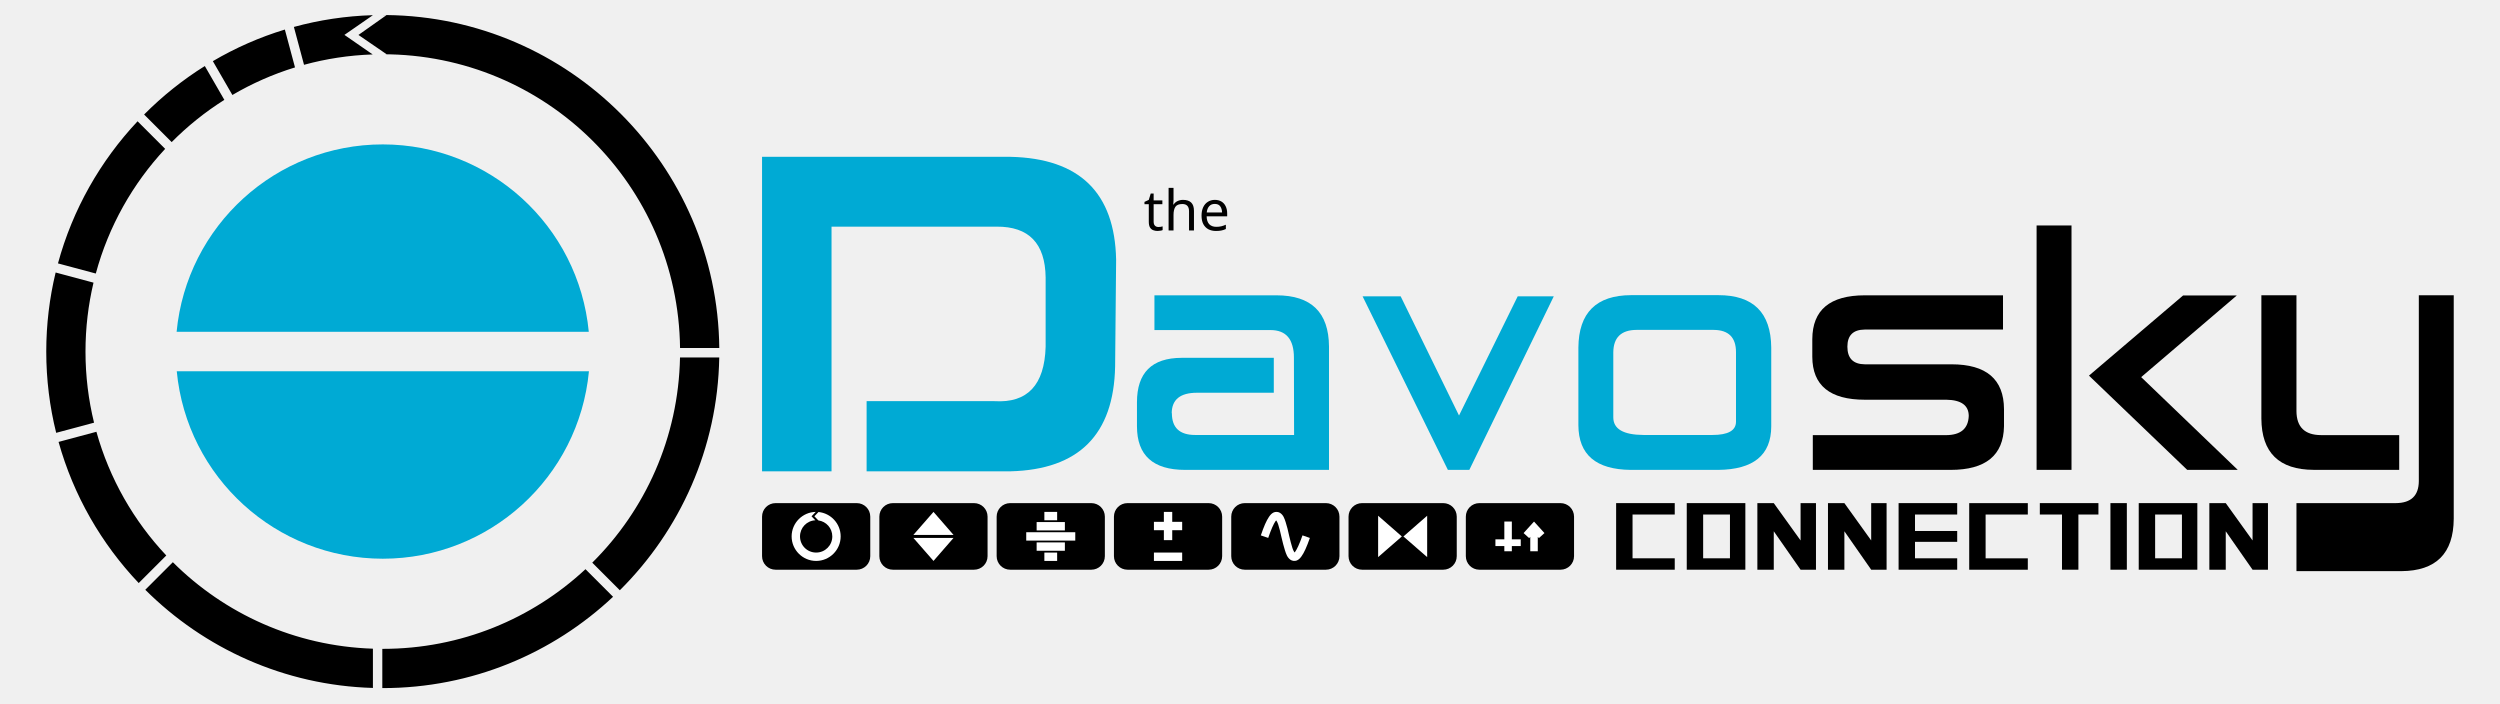
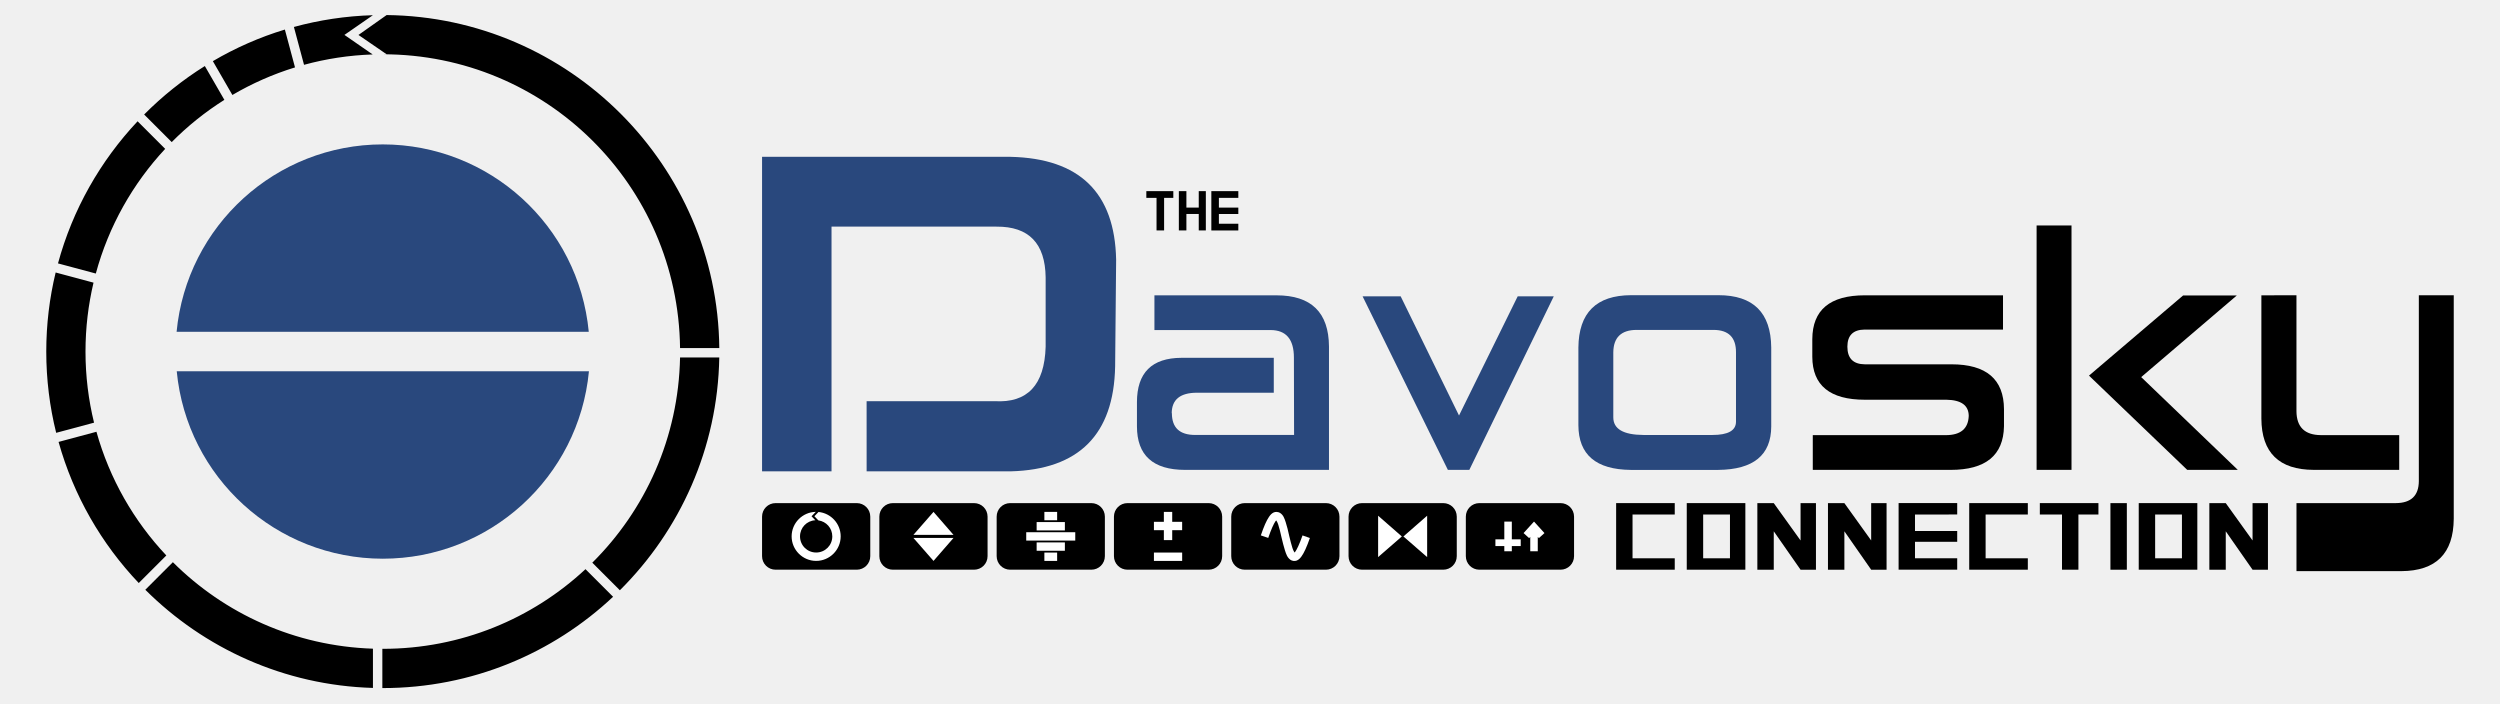
<svg xmlns="http://www.w3.org/2000/svg" width="512" height="144" viewBox="0 0 135.467 38.1" version="1.1" id="svg8">
  <defs id="defs2" />
  <g id="layer1" transform="translate(0,-258.9)">
    <g id="g1689" transform="matrix(1.130075,0,0,1.130075,-2.274308,-4.216609)">
      <g id="g1169" />
-       <g id="g1024" transform="matrix(0.2703418,0,0,0.2703418,-1.889381,248.1268)">
-         <path id="path834" d="m 82.326,-53.914 c -0.028,0 0.713,6.67e-4 0.685,6.67e-4 l -0.005,0.004 c -0.226,-0.003 -0.453,-0.004 -0.68,-0.004 z m 0.68,0.004 c 32.404,0.363 58.672,26.65 59.006,59.06 h -6.96 C 134.718,-23.723 111.281,-46.954 82.326,-46.954 c -0.028,0 0.713,6.67e-4 0.685,6.67e-4 l -4.999,-3.428 z m -2.43,0.022 -5.053,3.498 5.009,3.467 c -4.203,0.14 -8.278,0.773 -12.174,1.837 l -1.799,-6.715 c 4.485,-1.229 9.179,-1.947 14.017,-2.087 z m -15.618,2.55 1.799,6.715 c -3.918,1.206 -7.639,2.856 -11.107,4.89 l -3.464,-6 c 3.986,-2.341 8.266,-4.234 12.772,-5.606 z m -14.198,6.47 3.465,6.002 c -3.396,2.139 -6.528,4.656 -9.341,7.49 l -4.891,-4.891 c 3.239,-3.261 6.851,-6.152 10.767,-8.601 z m -11.925,9.8 4.893,4.893 c -5.749,6.169 -10.033,13.723 -12.302,22.111 l -6.711,-1.798 c 2.598,-9.566 7.52,-18.183 14.12,-25.206 z m -14.533,26.821 6.717,1.8 c -0.928,3.922 -1.422,8.013 -1.422,12.223 0,4.35 0.528,8.574 1.517,12.615 l -6.717,1.8 c -1.148,-4.617 -1.759,-9.446 -1.759,-14.415 0,-4.829 0.577,-9.524 1.664,-14.023 z M 142.006,6.819 C 141.729,22.941 135.034,37.522 124.371,48.113 L 119.48,43.221 C 128.874,33.9 134.77,21.059 135.045,6.819 Z M 31.533,20.003 c 2.322,8.332 6.634,15.826 12.394,21.94 l -4.891,4.892 C 32.424,39.868 27.472,31.311 24.821,21.802 Z m 13.558,23.134 c 9.148,9.118 21.632,14.889 35.485,15.339 v 6.963 C 64.84,64.985 50.617,58.414 40.201,48.028 Z m 73.186,1.238 4.895,4.895 C 112.488,59.309 98.116,65.466 82.326,65.466 h -0.083 v -6.96 c 0.028,3.3e-5 0.055,0 0.083,0 13.907,0 26.538,-5.362 35.951,-14.131 z" style="color:#000000;font-style:normal;font-variant:normal;font-weight:normal;font-stretch:normal;font-size:medium;line-height:normal;font-family:sans-serif;font-variant-ligatures:normal;font-variant-position:normal;font-variant-caps:normal;font-variant-numeric:normal;font-variant-alternates:normal;font-feature-settings:normal;text-indent:0;text-align:start;text-decoration:none;text-decoration-line:none;text-decoration-style:solid;text-decoration-color:#000000;letter-spacing:normal;word-spacing:normal;text-transform:none;writing-mode:lr-tb;direction:ltr;text-orientation:mixed;dominant-baseline:auto;baseline-shift:baseline;text-anchor:start;white-space:normal;shape-padding:0;clip-rule:nonzero;display:inline;overflow:visible;visibility:visible;opacity:1;isolation:auto;mix-blend-mode:normal;color-interpolation:sRGB;color-interpolation-filters:linearRGB;solid-color:#000000;solid-opacity:1;vector-effect:none;fill:#000000;fill-opacity:1;fill-rule:nonzero;stroke:none;stroke-width:6.96;stroke-linecap:round;stroke-linejoin:round;stroke-miterlimit:4;stroke-dasharray:none;stroke-dashoffset:0;stroke-opacity:1;color-rendering:auto;image-rendering:auto;shape-rendering:auto;text-rendering:auto;enable-background:accumulate" />
-         <path style="opacity:1;fill:#00aad4;fill-opacity:1;stroke:none;stroke-width:0.141;stroke-linecap:square;stroke-linejoin:miter;stroke-miterlimit:4;stroke-dasharray:none;stroke-dashoffset:0;stroke-opacity:1" d="M 82.325,-30.967 A 36.743,36.743 0 0 0 45.757,2.277 H 118.866 A 36.743,36.743 0 0 0 82.325,-30.967 Z M 45.784,9.275 A 36.743,36.743 0 0 0 82.325,42.519 36.743,36.743 0 0 0 118.892,9.275 Z" id="path1499" />
-         <path id="path1512" style="font-style:normal;font-variant:normal;font-weight:normal;font-stretch:normal;font-size:55.884px;line-height:1.25;font-family:'Anita Semi-square';-inkscape-font-specification:'Anita Semi-square, Normal';font-variant-ligatures:normal;font-variant-caps:normal;font-variant-numeric:normal;font-feature-settings:normal;text-align:start;letter-spacing:0px;word-spacing:0px;writing-mode:lr-tb;text-anchor:start;fill:#00aad4;fill-opacity:1;stroke:none;stroke-width:5.056" d="m 168.142,14.574 h 22.688 c 5.846,0.356 8.868,-2.864 9.065,-9.658 V -7.374 c -0.079,-6.044 -2.982,-9.046 -8.71,-9.006 h -29.265 v 43.397 h -12.324 v -55.78 h 44.078 c 12.245,0.276 18.486,6.36 18.723,18.249 l -0.178,18.926 c -0.237,12.087 -6.419,18.289 -18.546,18.605 h -25.532 z" />
-         <path id="path1514" style="font-style:normal;font-variant:normal;font-weight:normal;font-stretch:normal;font-size:55.884px;line-height:1.25;font-family:'Anita Semi-square';-inkscape-font-specification:'Anita Semi-square, Normal';font-variant-ligatures:normal;font-variant-caps:normal;font-variant-numeric:normal;font-feature-settings:normal;text-align:start;letter-spacing:0px;word-spacing:0px;writing-mode:lr-tb;text-anchor:start;fill:#00aad4;fill-opacity:1;stroke:none;stroke-width:2.516" d="m 219.191,1.963 v -6.163 h 21.645 q 9.259,0 9.318,9.083 V 26.764 h -25.508 q -8.552,0 -8.552,-7.726 v -4.276 q 0,-7.844 7.903,-7.874 h 16.366 v 6.193 h -13.624 q -4.453,0 -4.482,3.627 h 0.029 q 0,3.863 4.128,3.863 H 243.961 L 243.932,6.859 q 0,-4.895 -4.158,-4.895 z" />
-         <path id="path1516" style="font-style:normal;font-variant:normal;font-weight:normal;font-stretch:normal;font-size:55.884px;line-height:1.25;font-family:'Anita Semi-square';-inkscape-font-specification:'Anita Semi-square, Normal';font-variant-ligatures:normal;font-variant-caps:normal;font-variant-numeric:normal;font-feature-settings:normal;text-align:start;letter-spacing:0px;word-spacing:0px;writing-mode:lr-tb;text-anchor:start;fill:#00aad4;fill-opacity:1;stroke:none;stroke-width:2.516" d="m 290.023,-4.023 -14.98,30.786 h -3.804 L 256.111,-4.023 h 6.753 l 10.351,21.143 10.41,-21.143 z" />
-         <path id="path1518" style="font-style:normal;font-variant:normal;font-weight:normal;font-stretch:normal;font-size:55.884px;line-height:1.25;font-family:'Anita Semi-square';-inkscape-font-specification:'Anita Semi-square, Normal';font-variant-ligatures:normal;font-variant-caps:normal;font-variant-numeric:normal;font-feature-settings:normal;text-align:start;letter-spacing:0px;word-spacing:0px;writing-mode:lr-tb;text-anchor:start;fill:#00aad4;fill-opacity:1;stroke:none;stroke-width:2.516" d="m 318.391,1.934 h -13.712 q -4.04,0.03 -4.099,3.951 V 17.416 q -0.029,3.126 5.367,3.155 h 12.208 q 4.158,0 4.187,-2.33 V 5.885 q 0,-3.922 -3.951,-3.951 z m 10.203,3.126 V 19.067 q -0.029,7.608 -9.407,7.697 h -15.511 q -9.259,-0.088 -9.289,-7.932 V 5.06 q 0.088,-9.259 9.348,-9.289 h 15.482 q 9.289,0 9.377,9.289 z" />
-         <path id="path1520" style="font-style:normal;font-variant:normal;font-weight:normal;font-stretch:normal;font-size:55.884px;line-height:1.25;font-family:'Anita  Semi-square';-inkscape-font-specification:'Anita  Semi-square, Normal';font-variant-ligatures:normal;font-variant-caps:normal;font-variant-numeric:normal;font-feature-settings:normal;text-align:start;letter-spacing:0px;word-spacing:0px;writing-mode:lr-tb;text-anchor:start;fill:#000000;fill-opacity:1;stroke:none;stroke-width:2.516" d="m 369.701,1.875 h -24.535 q -3.067,0.03 -3.067,3.037 0,3.096 3.096,3.126 h 15.364 q 9.289,0 9.318,7.962 v 3.037 q -0.147,7.726 -9.466,7.726 h -24.446 v -6.163 h 23.65 q 3.893,-0.029 4.01,-3.421 -0.029,-2.801 -3.981,-2.86 h -14.45 q -9.289,0 -9.318,-7.608 v -3.126 q 0.029,-7.785 9.318,-7.785 h 24.505 z" />
-         <path id="path1522" style="font-style:normal;font-variant:normal;font-weight:normal;font-stretch:normal;font-size:55.884px;line-height:1.25;font-family:'Anita  Semi-square';-inkscape-font-specification:'Anita  Semi-square, Normal';font-variant-ligatures:normal;font-variant-caps:normal;font-variant-numeric:normal;font-feature-settings:normal;text-align:start;letter-spacing:0px;word-spacing:0px;writing-mode:lr-tb;text-anchor:start;fill:#000000;fill-opacity:1;stroke:none;stroke-width:2.516" d="m 375.658,-16.585 h 6.193 v 43.349 h -6.193 z m 26.717,43.349 -17.428,-16.72 16.691,-14.214 h 9.525 l -16.956,14.479 17.133,16.455 z" />
-         <path id="path1524" style="font-style:normal;font-variant:normal;font-weight:normal;font-stretch:normal;font-size:55.884px;line-height:1.25;font-family:'Anita  Semi-square';-inkscape-font-specification:'Anita  Semi-square, Normal';font-variant-ligatures:normal;font-variant-caps:normal;font-variant-numeric:normal;font-feature-settings:normal;text-align:start;letter-spacing:0px;word-spacing:0px;writing-mode:lr-tb;text-anchor:start;fill:#000000;fill-opacity:1;stroke:none;stroke-width:2.516" d="M 421.749,-4.206 V 16.348 c 0.02,2.811 1.465,4.227 4.335,4.246 h 13.889 v 6.163 h -15.157 c -6.153,-0.02 -9.25,-3.047 -9.289,-9.083 V -4.206 Z m 27.896,0 V 35.433 c -0.039,6.153 -3.136,9.25 -9.289,9.289 h -18.607 v -12.065 h 17.634 c 2.693,-0.02 4.05,-1.317 4.069,-3.893 V -4.206 Z" />
-         <path id="path1540" style="font-style:normal;font-variant:normal;font-weight:normal;font-stretch:normal;font-size:medium;line-height:1.25;font-family:SquareFont;-inkscape-font-specification:SquareFont;letter-spacing:0px;word-spacing:0px;fill:#000000;fill-opacity:1;stroke:none;stroke-width:0.223" d="m 303.992,42.445 h 7.485 V 44.469 H 301.082 V 32.657 h 10.395 v 2.023 h -7.485 z" />
-         <path id="path1542" style="font-style:normal;font-variant:normal;font-weight:normal;font-stretch:normal;font-size:medium;line-height:1.25;font-family:SquareFont;-inkscape-font-specification:SquareFont;letter-spacing:0px;word-spacing:0px;fill:#000000;fill-opacity:1;stroke:none;stroke-width:0.223" d="M 324.002,32.657 V 44.469 H 313.607 V 32.657 Z m -2.731,2.023 h -4.755 v 7.765 h 4.755 z" />
-         <path id="path1544" style="font-style:normal;font-variant:normal;font-weight:normal;font-stretch:normal;font-size:medium;line-height:1.25;font-family:SquareFont;-inkscape-font-specification:SquareFont;letter-spacing:0px;word-spacing:0px;fill:#000000;fill-opacity:1;stroke:none;stroke-width:0.223" d="m 329.042,44.469 h -2.91 V 32.657 h 2.91 l 4.755,6.621 v -6.621 h 2.731 V 44.469 h -2.731 l -4.755,-6.819 z" />
-         <path id="path1546" style="font-style:normal;font-variant:normal;font-weight:normal;font-stretch:normal;font-size:medium;line-height:1.25;font-family:SquareFont;-inkscape-font-specification:SquareFont;letter-spacing:0px;word-spacing:0px;fill:#000000;fill-opacity:1;stroke:none;stroke-width:0.223" d="m 341.566,44.469 h -2.91 V 32.657 h 2.91 l 4.755,6.621 v -6.621 h 2.731 V 44.469 h -2.731 l -4.755,-6.819 z" />
-         <path id="path1548" style="font-style:normal;font-variant:normal;font-weight:normal;font-stretch:normal;font-size:medium;line-height:1.25;font-family:SquareFont;-inkscape-font-specification:SquareFont;letter-spacing:0px;word-spacing:0px;fill:#000000;fill-opacity:1;stroke:none;stroke-width:0.223" d="m 354.091,34.68 v 2.92 h 7.485 v 1.925 h -7.485 v 2.92 h 7.485 V 44.469 H 351.181 V 32.657 h 10.395 v 2.023 z" />
-         <path id="path1550" style="font-style:normal;font-variant:normal;font-weight:normal;font-stretch:normal;font-size:medium;line-height:1.25;font-family:SquareFont;-inkscape-font-specification:SquareFont;letter-spacing:0px;word-spacing:0px;fill:#000000;fill-opacity:1;stroke:none;stroke-width:0.223" d="m 366.615,42.445 h 7.485 V 44.469 H 363.706 V 32.657 h 10.395 v 2.023 h -7.485 z" />
-         <path id="path1552" style="font-style:normal;font-variant:normal;font-weight:normal;font-stretch:normal;font-size:medium;line-height:1.25;font-family:SquareFont;-inkscape-font-specification:SquareFont;letter-spacing:0px;word-spacing:0px;fill:#000000;fill-opacity:1;stroke:none;stroke-width:0.223" d="m 380.163,34.68 h -3.932 v -2.023 h 10.395 v 2.023 h -3.553 v 9.788 h -2.91 z" />
-         <path id="path1554" style="font-style:normal;font-variant:normal;font-weight:normal;font-stretch:normal;font-size:medium;line-height:1.25;font-family:SquareFont;-inkscape-font-specification:SquareFont;letter-spacing:0px;word-spacing:0px;fill:#000000;fill-opacity:1;stroke:none;stroke-width:0.223" d="m 391.665,44.469 h -2.91 V 32.657 h 2.91 z" />
-         <path id="path1556" style="font-style:normal;font-variant:normal;font-weight:normal;font-stretch:normal;font-size:medium;line-height:1.25;font-family:SquareFont;-inkscape-font-specification:SquareFont;letter-spacing:0px;word-spacing:0px;fill:#000000;fill-opacity:1;stroke:none;stroke-width:0.223" d="M 404.168,32.657 V 44.469 H 393.773 V 32.657 Z m -2.731,2.023 h -4.755 v 7.765 h 4.755 z" />
-         <path id="path1558" style="font-style:normal;font-variant:normal;font-weight:normal;font-stretch:normal;font-size:medium;line-height:1.25;font-family:SquareFont;-inkscape-font-specification:SquareFont;letter-spacing:0px;word-spacing:0px;fill:#000000;fill-opacity:1;stroke:none;stroke-width:0.223" d="m 409.208,44.469 h -2.91 V 32.657 h 2.91 l 4.755,6.621 v -6.621 h 2.731 V 44.469 h -2.731 l -4.755,-6.819 z" />
-         <text xml:space="preserve" style="font-style:normal;font-variant:normal;font-weight:normal;font-stretch:normal;font-size:9.94px;line-height:1.25;font-family:'DIN Condensed';-inkscape-font-specification:'DIN Condensed, ';letter-spacing:0px;word-spacing:0px;fill:#000000;fill-opacity:1;stroke:none;stroke-width:0.116" x="217.269" y="-15.707" id="text1608">
-           <tspan id="tspan1606" x="217.269" y="-15.707" style="font-style:normal;font-variant:normal;font-weight:normal;font-stretch:normal;font-family:SquareFont;-inkscape-font-specification:SquareFont;stroke-width:0.116">the</tspan>
-         </text>
-         <path id="rect850" d="m 151.998,32.657 h 14.391 c 1.33,0 2.401,1.071 2.401,2.401 v 7.009 c 0,1.33 -1.071,2.401 -2.401,2.401 h -14.391 c -1.33,0 -2.401,-1.071 -2.401,-2.401 v -7.009 c 0,-1.33 1.071,-2.401 2.401,-2.401 z" style="opacity:1;fill:#000000;fill-opacity:1;stroke:none;stroke-width:0.06;stroke-linecap:square;stroke-linejoin:miter;stroke-miterlimit:4;stroke-dasharray:none;stroke-dashoffset:0;stroke-opacity:1" />
-         <path id="rect854" d="m 172.802,32.657 h 14.391 c 1.33,0 2.401,1.071 2.401,2.401 v 7.009 c 0,1.33 -1.071,2.401 -2.401,2.401 h -14.391 c -1.33,0 -2.401,-1.071 -2.401,-2.401 v -7.009 c 0,-1.33 1.071,-2.401 2.401,-2.401 z" style="opacity:1;fill:#000000;fill-opacity:1;stroke:none;stroke-width:0.06;stroke-linecap:square;stroke-linejoin:miter;stroke-miterlimit:4;stroke-dasharray:none;stroke-dashoffset:0;stroke-opacity:1" />
-         <path id="rect856" d="m 193.607,32.657 h 14.391 c 1.33,0 2.401,1.071 2.401,2.401 v 7.009 c 0,1.33 -1.071,2.401 -2.401,2.401 h -14.391 c -1.33,0 -2.401,-1.071 -2.401,-2.401 v -7.009 c 0,-1.33 1.071,-2.401 2.401,-2.401 z" style="opacity:1;fill:#000000;fill-opacity:1;stroke:none;stroke-width:0.06;stroke-linecap:square;stroke-linejoin:miter;stroke-miterlimit:4;stroke-dasharray:none;stroke-dashoffset:0;stroke-opacity:1" />
-         <path id="rect858" d="m 214.411,32.657 h 14.391 c 1.33,0 2.401,1.071 2.401,2.401 v 7.009 c 0,1.33 -1.071,2.401 -2.401,2.401 h -14.391 c -1.33,0 -2.401,-1.071 -2.401,-2.401 v -7.009 c 0,-1.33 1.071,-2.401 2.401,-2.401 z" style="opacity:1;fill:#000000;fill-opacity:1;stroke:none;stroke-width:0.06;stroke-linecap:square;stroke-linejoin:miter;stroke-miterlimit:4;stroke-dasharray:none;stroke-dashoffset:0;stroke-opacity:1" />
-         <path id="rect860" d="M 235.216,32.657 H 249.607 c 1.33,0 2.401,1.071 2.401,2.401 v 7.009 c 0,1.33 -1.071,2.401 -2.401,2.401 h -14.391 c -1.33,0 -2.401,-1.071 -2.401,-2.401 v -7.009 c 0,-1.33 1.071,-2.401 2.401,-2.401 z" style="opacity:1;fill:#000000;fill-opacity:1;stroke:none;stroke-width:0.06;stroke-linecap:square;stroke-linejoin:miter;stroke-miterlimit:4;stroke-dasharray:none;stroke-dashoffset:0;stroke-opacity:1" />
-         <path id="rect862" d="m 256.02,32.657 h 14.391 c 1.33,0 2.401,1.071 2.401,2.401 v 7.009 c 0,1.33 -1.071,2.401 -2.401,2.401 h -14.391 c -1.33,0 -2.401,-1.071 -2.401,-2.401 v -7.009 c 0,-1.33 1.071,-2.401 2.401,-2.401 z" style="opacity:1;fill:#000000;fill-opacity:1;stroke:none;stroke-width:0.06;stroke-linecap:square;stroke-linejoin:miter;stroke-miterlimit:4;stroke-dasharray:none;stroke-dashoffset:0;stroke-opacity:1" />
-         <path id="circle998" d="m 159.12,34.215 -0.75,0.779 0.682,0.708 c -1.524,0.073 -2.724,1.317 -2.724,2.861 0,1.591 1.274,2.864 2.864,2.864 1.591,0 2.864,-1.274 2.864,-2.864 0,-1.459 -1.071,-2.65 -2.476,-2.838 l -0.704,-0.731 0.732,-0.76 c 2.199,0.211 3.932,2.076 3.932,4.328 0,2.393 -1.956,4.349 -4.349,4.349 -2.393,0 -4.349,-1.956 -4.349,-4.349 0,-2.369 1.917,-4.308 4.276,-4.347 z" style="color:#000000;font-style:normal;font-variant:normal;font-weight:normal;font-stretch:normal;font-size:medium;line-height:normal;font-family:sans-serif;font-variant-ligatures:normal;font-variant-position:normal;font-variant-caps:normal;font-variant-numeric:normal;font-variant-alternates:normal;font-feature-settings:normal;text-indent:0;text-align:start;text-decoration:none;text-decoration-line:none;text-decoration-style:solid;text-decoration-color:#000000;letter-spacing:normal;word-spacing:normal;text-transform:none;writing-mode:lr-tb;direction:ltr;text-orientation:mixed;dominant-baseline:auto;baseline-shift:baseline;text-anchor:start;white-space:normal;shape-padding:0;clip-rule:nonzero;display:inline;overflow:visible;visibility:visible;opacity:1;isolation:auto;mix-blend-mode:normal;color-interpolation:sRGB;color-interpolation-filters:linearRGB;solid-color:#000000;solid-opacity:1;vector-effect:none;fill:#ffffff;fill-opacity:1;fill-rule:nonzero;stroke:none;stroke-width:1.485;stroke-linecap:square;stroke-linejoin:miter;stroke-miterlimit:4;stroke-dasharray:none;stroke-dashoffset:0;stroke-opacity:1;color-rendering:auto;image-rendering:auto;shape-rendering:auto;text-rendering:auto;enable-background:accumulate" />
-         <path id="path1021" d="m 180.005,34.214 -3.566,4.081 h 7.118 z m -3.566,4.617 3.566,4.081 3.552,-4.081 z" style="fill:#ffffff;fill-opacity:1;stroke:none;stroke-width:0.041px;stroke-linecap:butt;stroke-linejoin:miter;stroke-opacity:1" />
-         <g style="fill:#ffffff" transform="matrix(0.2882759,0,0,0.2882759,142.4893,-2.506961)" id="g1060">
-           <path style="opacity:1;fill:#ffffff;fill-opacity:1;stroke:none;stroke-width:1.689;stroke-linecap:square;stroke-linejoin:miter;stroke-miterlimit:4;stroke-dasharray:none;stroke-dashoffset:0;stroke-opacity:1" d="m 187.196,139.892 h 30.172 v 5.151 h -30.172 z" id="rect1028" />
-           <path style="opacity:1;fill:#ffffff;fill-opacity:1;stroke:none;stroke-width:1.282;stroke-linecap:square;stroke-linejoin:miter;stroke-miterlimit:4;stroke-dasharray:none;stroke-dashoffset:0;stroke-opacity:1" d="m 193.593,133.636 h 17.377 v 5.151 h -17.377 z" id="rect1030" />
-           <path style="opacity:1;fill:#ffffff;fill-opacity:1;stroke:none;stroke-width:1.282;stroke-linecap:square;stroke-linejoin:miter;stroke-miterlimit:4;stroke-dasharray:none;stroke-dashoffset:0;stroke-opacity:1" d="m 193.593,146.147 h 17.377 v 5.151 h -17.377 z" id="rect1032" />
-           <path style="opacity:1;fill:#ffffff;fill-opacity:1;stroke:none;stroke-width:0.862;stroke-linecap:square;stroke-linejoin:miter;stroke-miterlimit:4;stroke-dasharray:none;stroke-dashoffset:0;stroke-opacity:1" d="m 198.352,152.402 h 7.859 v 5.151 h -7.859 z" id="rect1034" />
-           <path style="opacity:1;fill:#ffffff;fill-opacity:1;stroke:none;stroke-width:0.862;stroke-linecap:square;stroke-linejoin:miter;stroke-miterlimit:4;stroke-dasharray:none;stroke-dashoffset:0;stroke-opacity:1" d="m 198.352,127.381 h 7.859 v 5.151 h -7.859 z" id="rect1036" />
-         </g>
-         <g style="fill:#ffffff" transform="matrix(0.2882759,0,0,0.2882759,145.4717,-3.098866)" id="g1089">
-           <path style="opacity:1;fill:#ffffff;fill-opacity:1;stroke:none;stroke-width:1.282;stroke-linecap:square;stroke-linejoin:miter;stroke-miterlimit:4;stroke-dasharray:none;stroke-dashoffset:0;stroke-opacity:1" d="m 261.529,129.434 v 6.113 h -6.113 v 5.151 h 6.113 v 6.113 h 5.151 v -6.113 h 6.113 v -5.151 h -6.113 v -6.113 z" id="path1079" />
-           <path style="opacity:1;fill:#ffffff;fill-opacity:1;stroke:none;stroke-width:1.282;stroke-linecap:square;stroke-linejoin:miter;stroke-miterlimit:4;stroke-dasharray:none;stroke-dashoffset:0;stroke-opacity:1" d="m 255.416,154.455 h 17.377 v 5.151 H 255.416 Z" id="path1083" />
-         </g>
-         <path style="opacity:1;fill:#000000;fill-opacity:1;stroke:none;stroke-width:0.06;stroke-linecap:square;stroke-linejoin:miter;stroke-miterlimit:4;stroke-dasharray:none;stroke-dashoffset:0;stroke-opacity:1" d="m 276.825,32.657 h 14.391 c 1.33,0 2.401,1.071 2.401,2.401 v 7.009 c 0,1.33 -1.071,2.401 -2.401,2.401 h -14.391 c -1.33,0 -2.401,-1.071 -2.401,-2.401 v -7.009 c 0,-1.33 1.071,-2.401 2.401,-2.401 z" id="path1091" />
-         <path id="path1095" d="m 240.884,34.215 c -0.201,-0.009 -0.406,0.027 -0.574,0.111 -0.337,0.167 -0.569,0.43 -0.799,0.766 -0.46,0.672 -0.909,1.702 -1.449,3.29 l 1.311,0.446 c 0.521,-1.533 0.968,-2.497 1.28,-2.953 0.079,-0.116 0.088,-0.108 0.138,-0.157 0.048,0.085 0.199,0.268 0.363,0.761 0.2,0.601 0.392,1.411 0.581,2.274 l 0.002,0.007 0.002,0.007 c 0.188,0.781 0.376,1.576 0.6,2.258 0.224,0.682 0.404,1.269 0.975,1.676 0.285,0.204 0.759,0.281 1.116,0.136 0.357,-0.145 0.601,-0.403 0.838,-0.73 0.474,-0.654 0.933,-1.671 1.493,-3.273 l -1.307,-0.457 c -0.54,1.545 -0.999,2.493 -1.307,2.918 -0.068,0.094 -0.062,0.074 -0.105,0.115 -0.062,-0.1 -0.224,-0.322 -0.386,-0.817 -0.194,-0.591 -0.379,-1.359 -0.566,-2.136 l -0.003,-0.014 c -0.191,-0.87 -0.385,-1.705 -0.617,-2.401 -0.233,-0.699 -0.416,-1.294 -1.033,-1.672 -0.154,-0.094 -0.351,-0.147 -0.552,-0.156 z" style="color:#000000;font-style:normal;font-variant:normal;font-weight:normal;font-stretch:normal;font-size:medium;line-height:normal;font-family:sans-serif;font-variant-ligatures:normal;font-variant-position:normal;font-variant-caps:normal;font-variant-numeric:normal;font-variant-alternates:normal;font-feature-settings:normal;text-indent:0;text-align:start;text-decoration:none;text-decoration-line:none;text-decoration-style:solid;text-decoration-color:#000000;letter-spacing:normal;word-spacing:normal;text-transform:none;writing-mode:lr-tb;direction:ltr;text-orientation:mixed;dominant-baseline:auto;baseline-shift:baseline;text-anchor:start;white-space:normal;shape-padding:0;clip-rule:nonzero;display:inline;overflow:visible;visibility:visible;opacity:1;isolation:auto;mix-blend-mode:normal;color-interpolation:sRGB;color-interpolation-filters:linearRGB;solid-color:#000000;solid-opacity:1;vector-effect:none;fill:#ffffff;fill-opacity:1;fill-rule:nonzero;stroke:none;stroke-width:1.385;stroke-linecap:butt;stroke-linejoin:miter;stroke-miterlimit:4;stroke-dasharray:none;stroke-dashoffset:0;stroke-opacity:1;color-rendering:auto;image-rendering:auto;shape-rendering:auto;text-rendering:auto;enable-background:accumulate" />
-         <path id="path1099" d="m 258.867,34.892 v 7.342 l 4.21,-3.664 z m 8.698,0 -4.21,3.679 4.21,3.664 z" style="fill:#ffffff;fill-opacity:1;stroke:none;stroke-width:0.042px;stroke-linecap:butt;stroke-linejoin:miter;stroke-opacity:1" />
-         <path id="path1104" d="m 286.518,35.928 -1.852,2.042 0.987,0.894 0.199,-0.22 v 2.552 h 1.332 v -2.552 l 0.199,0.22 0.986,-0.894 z m -5.266,0.001 v 3.149 h -1.581 v 1.202 h 1.581 v 0.916 h 1.332 V 40.28 h 1.581 v -1.202 h -1.581 v -3.149 z" style="opacity:1;fill:#ffffff;fill-opacity:1;stroke:none;stroke-width:0.359;stroke-linecap:square;stroke-linejoin:miter;stroke-miterlimit:4;stroke-dasharray:none;stroke-dashoffset:0;stroke-opacity:1" />
+       <path style="color:#000000;font-style:normal;font-variant:normal;font-weight:normal;font-stretch:normal;font-size:medium;line-height:normal;font-family:sans-serif;font-variant-ligatures:normal;font-variant-position:normal;font-variant-caps:normal;font-variant-numeric:normal;font-variant-alternates:normal;font-feature-settings:normal;text-indent:0;text-align:start;text-decoration:none;text-decoration-line:none;text-decoration-style:solid;text-decoration-color:#000000;letter-spacing:normal;word-spacing:normal;text-transform:none;writing-mode:lr-tb;direction:ltr;text-orientation:mixed;dominant-baseline:auto;baseline-shift:baseline;text-anchor:start;white-space:normal;shape-padding:0;clip-rule:nonzero;display:inline;overflow:visible;visibility:visible;opacity:1;isolation:auto;mix-blend-mode:normal;color-interpolation:sRGB;color-interpolation-filters:linearRGB;solid-color:#000000;solid-opacity:1;vector-effect:none;fill:#000000;fill-opacity:1;fill-rule:nonzero;stroke:none;stroke-width:1.881;stroke-linecap:round;stroke-linejoin:round;stroke-miterlimit:4;stroke-dasharray:none;stroke-dashoffset:0;stroke-opacity:1;color-rendering:auto;image-rendering:auto;shape-rendering:auto;text-rendering:auto;enable-background:accumulate" d="m 20.367,233.552 c -0.007,0 0.193,1.8e-4 0.185,1.8e-4 l -0.001,9.7e-4 c -0.061,-7e-4 -0.122,-10e-4 -0.184,-10e-4 z m 0.184,0.001 c 8.76,0.098 15.861,7.205 15.952,15.967 h -1.882 c -0.09,-7.806 -6.426,-14.086 -14.254,-14.086 -0.007,0 0.193,1.8e-4 0.185,1.8e-4 l -1.351,-0.927 z m -0.657,0.006 -1.366,0.946 1.354,0.937 c -1.136,0.038 -2.238,0.209 -3.291,0.497 l -0.486,-1.815 c 1.213,-0.332 2.482,-0.526 3.789,-0.564 z m -4.222,0.689 0.486,1.815 c -1.059,0.326 -2.065,0.772 -3.003,1.322 l -0.936,-1.622 c 1.078,-0.633 2.235,-1.145 3.453,-1.515 z m -3.838,1.749 0.937,1.622 c -0.918,0.578 -1.765,1.259 -2.525,2.025 l -1.322,-1.322 c 0.876,-0.882 1.852,-1.663 2.911,-2.325 z m -3.224,2.649 1.323,1.323 c -1.554,1.668 -2.712,3.71 -3.326,5.978 l -1.814,-0.486 c 0.702,-2.586 2.033,-4.916 3.817,-6.814 z m -3.929,7.251 1.816,0.487 c -0.251,1.06 -0.385,2.166 -0.385,3.304 0,1.176 0.143,2.318 0.41,3.41 l -1.816,0.487 c -0.31,-1.248 -0.475,-2.554 -0.475,-3.897 0,-1.305 0.156,-2.575 0.45,-3.791 z m 31.821,4.073 c -0.075,4.359 -1.885,8.3 -4.767,11.164 l -1.322,-1.322 c 2.54,-2.52 4.134,-5.991 4.208,-9.841 z m -29.865,3.564 c 0.628,2.252 1.793,4.278 3.351,5.931 l -1.322,1.322 C 6.876,258.905 5.538,256.591 4.821,254.021 Z m 3.665,6.254 c 2.473,2.465 5.848,4.025 9.593,4.147 v 1.882 c -4.254,-0.123 -8.099,-1.899 -10.915,-4.707 z m 19.785,0.335 1.323,1.323 c -2.888,2.714 -6.774,4.378 -11.042,4.378 h -0.022 v -1.882 c 0.007,10e-6 0.015,0 0.022,0 3.76,0 7.174,-1.449 9.719,-3.82 z" id="path834" />
+       <path id="path1499" d="m 20.366,239.755 a 9.933,9.933 0 0 0 -9.886,8.987 h 19.764 a 9.933,9.933 0 0 0 -9.879,-8.987 z m -9.879,10.879 a 9.933,9.933 0 0 0 9.879,8.987 9.933,9.933 0 0 0 9.886,-8.987 z" style="opacity:1;fill:#29487d;fill-opacity:1;stroke:none;stroke-width:0.038;stroke-linecap:square;stroke-linejoin:miter;stroke-miterlimit:4;stroke-dasharray:none;stroke-dashoffset:0;stroke-opacity:1" />
+       <path d="m 43.566,252.067 h 6.134 c 1.58,0.096 2.397,-0.774 2.451,-2.611 v -3.323 c -0.021,-1.634 -0.806,-2.445 -2.355,-2.435 h -7.912 v 11.732 H 38.553 V 240.351 H 50.469 c 3.31,0.075 4.998,1.719 5.062,4.934 l -0.048,5.117 c -0.064,3.268 -1.735,4.944 -5.014,5.03 h -6.902 z" style="font-style:normal;font-variant:normal;font-weight:normal;font-stretch:normal;font-size:55.884px;line-height:1.25;font-family:'Anita Semi-square';-inkscape-font-specification:'Anita Semi-square, Normal';font-variant-ligatures:normal;font-variant-caps:normal;font-variant-numeric:normal;font-feature-settings:normal;text-align:start;letter-spacing:0px;word-spacing:0px;writing-mode:lr-tb;text-anchor:start;fill:#29487d;fill-opacity:1;stroke:none;stroke-width:1.367" id="path1512" />
+       <path d="m 57.367,248.658 v -1.666 h 5.851 q 2.503,0 2.519,2.455 v 5.915 h -6.896 q -2.312,0 -2.312,-2.089 v -1.156 q 0,-2.121 2.137,-2.129 h 4.424 v 1.674 H 59.408 q -1.204,0 -1.212,0.981 h 0.008 q 0,1.044 1.116,1.044 h 4.743 l -0.008,-3.707 q 0,-1.323 -1.124,-1.323 z" style="font-style:normal;font-variant:normal;font-weight:normal;font-stretch:normal;font-size:55.884px;line-height:1.25;font-family:'Anita Semi-square';-inkscape-font-specification:'Anita Semi-square, Normal';font-variant-ligatures:normal;font-variant-caps:normal;font-variant-numeric:normal;font-feature-settings:normal;text-align:start;letter-spacing:0px;word-spacing:0px;writing-mode:lr-tb;text-anchor:start;fill:#29487d;fill-opacity:1;stroke:none;stroke-width:0.68" id="path1514" />
+       <path d="m 76.516,247.039 -4.05,8.323 H 71.438 l -4.09,-8.323 h 1.826 l 2.798,5.716 2.814,-5.716 z" style="font-style:normal;font-variant:normal;font-weight:normal;font-stretch:normal;font-size:55.884px;line-height:1.25;font-family:'Anita Semi-square';-inkscape-font-specification:'Anita Semi-square, Normal';font-variant-ligatures:normal;font-variant-caps:normal;font-variant-numeric:normal;font-feature-settings:normal;text-align:start;letter-spacing:0px;word-spacing:0px;writing-mode:lr-tb;text-anchor:start;fill:#29487d;fill-opacity:1;stroke:none;stroke-width:0.68" id="path1516" />
+       <path d="m 84.185,248.65 h -3.707 q -1.092,0.008 -1.108,1.068 v 3.117 q -0.008,0.845 1.451,0.853 h 3.3 q 1.124,0 1.132,-0.63 v -3.34 q 0,-1.06 -1.068,-1.068 z m 2.758,0.845 v 3.787 q -0.008,2.057 -2.543,2.081 h -4.193 q -2.503,-0.024 -2.511,-2.144 v -3.723 q 0.024,-2.503 2.527,-2.511 h 4.185 q 2.511,0 2.535,2.511 z" style="font-style:normal;font-variant:normal;font-weight:normal;font-stretch:normal;font-size:55.884px;line-height:1.25;font-family:'Anita Semi-square';-inkscape-font-specification:'Anita Semi-square, Normal';font-variant-ligatures:normal;font-variant-caps:normal;font-variant-numeric:normal;font-feature-settings:normal;text-align:start;letter-spacing:0px;word-spacing:0px;writing-mode:lr-tb;text-anchor:start;fill:#29487d;fill-opacity:1;stroke:none;stroke-width:0.68" id="path1518" />
+       <path d="m 98.056,248.634 h -6.633 q -0.829,0.008 -0.829,0.821 0,0.837 0.837,0.845 h 4.153 q 2.511,0 2.519,2.152 v 0.821 q -0.04,2.089 -2.559,2.089 h -6.609 v -1.666 h 6.394 q 1.052,-0.008 1.084,-0.925 -0.008,-0.757 -1.076,-0.773 h -3.906 q -2.511,0 -2.519,-2.057 v -0.845 q 0.008,-2.105 2.519,-2.105 h 6.625 z" style="font-style:normal;font-variant:normal;font-weight:normal;font-stretch:normal;font-size:55.884px;line-height:1.25;font-family:'Anita  Semi-square';-inkscape-font-specification:'Anita  Semi-square, Normal';font-variant-ligatures:normal;font-variant-caps:normal;font-variant-numeric:normal;font-feature-settings:normal;text-align:start;letter-spacing:0px;word-spacing:0px;writing-mode:lr-tb;text-anchor:start;fill:#000000;fill-opacity:1;stroke:none;stroke-width:0.68" id="path1520" />
+       <path d="m 99.667,243.643 h 1.674 v 11.719 h -1.674 z m 7.223,11.719 -4.711,-4.52 4.512,-3.843 h 2.575 l -4.584,3.914 4.632,4.448 z" style="font-style:normal;font-variant:normal;font-weight:normal;font-stretch:normal;font-size:55.884px;line-height:1.25;font-family:'Anita  Semi-square';-inkscape-font-specification:'Anita  Semi-square, Normal';font-variant-ligatures:normal;font-variant-caps:normal;font-variant-numeric:normal;font-feature-settings:normal;text-align:start;letter-spacing:0px;word-spacing:0px;writing-mode:lr-tb;text-anchor:start;fill:#000000;fill-opacity:1;stroke:none;stroke-width:0.68" id="path1522" />
+       <path d="m 112.127,246.99 v 5.557 c 0.005,0.76 0.396,1.143 1.172,1.148 h 3.755 v 1.666 h -4.098 c -1.663,-0.005 -2.501,-0.824 -2.511,-2.455 v -5.915 z m 7.542,0 v 10.716 c -0.011,1.663 -0.848,2.501 -2.511,2.511 h -5.03 v -3.262 h 4.767 c 0.728,-0.005 1.095,-0.356 1.1,-1.052 v -8.913 z" style="font-style:normal;font-variant:normal;font-weight:normal;font-stretch:normal;font-size:55.884px;line-height:1.25;font-family:'Anita  Semi-square';-inkscape-font-specification:'Anita  Semi-square, Normal';font-variant-ligatures:normal;font-variant-caps:normal;font-variant-numeric:normal;font-feature-settings:normal;text-align:start;letter-spacing:0px;word-spacing:0px;writing-mode:lr-tb;text-anchor:start;fill:#000000;fill-opacity:1;stroke:none;stroke-width:0.68" id="path1524" />
+       <path d="m 80.292,259.601 h 2.024 v 0.547 h -2.81 v -3.193 h 2.81 v 0.547 h -2.024 z" style="font-style:normal;font-variant:normal;font-weight:normal;font-stretch:normal;font-size:medium;line-height:1.25;font-family:SquareFont;-inkscape-font-specification:SquareFont;letter-spacing:0px;word-spacing:0px;fill:#000000;fill-opacity:1;stroke:none;stroke-width:0.06" id="path1540" />
+       <path d="m 85.702,256.955 v 3.193 h -2.81 v -3.193 z m -0.738,0.547 h -1.285 v 2.099 h 1.285 z" style="font-style:normal;font-variant:normal;font-weight:normal;font-stretch:normal;font-size:medium;line-height:1.25;font-family:SquareFont;-inkscape-font-specification:SquareFont;letter-spacing:0px;word-spacing:0px;fill:#000000;fill-opacity:1;stroke:none;stroke-width:0.06" id="path1542" />
+       <path d="m 87.064,260.149 h -0.787 v -3.193 h 0.787 l 1.285,1.79 v -1.79 h 0.738 v 3.193 h -0.738 l -1.285,-1.843 z" style="font-style:normal;font-variant:normal;font-weight:normal;font-stretch:normal;font-size:medium;line-height:1.25;font-family:SquareFont;-inkscape-font-specification:SquareFont;letter-spacing:0px;word-spacing:0px;fill:#000000;fill-opacity:1;stroke:none;stroke-width:0.06" id="path1544" />
+       <path d="m 90.45,260.149 h -0.787 v -3.193 h 0.787 l 1.285,1.79 v -1.79 h 0.738 v 3.193 h -0.738 l -1.285,-1.843 z" style="font-style:normal;font-variant:normal;font-weight:normal;font-stretch:normal;font-size:medium;line-height:1.25;font-family:SquareFont;-inkscape-font-specification:SquareFont;letter-spacing:0px;word-spacing:0px;fill:#000000;fill-opacity:1;stroke:none;stroke-width:0.06" id="path1546" />
+       <path d="m 93.836,257.502 v 0.789 h 2.024 v 0.52 h -2.024 v 0.789 h 2.024 v 0.547 h -2.81 v -3.193 h 2.81 v 0.547 z" style="font-style:normal;font-variant:normal;font-weight:normal;font-stretch:normal;font-size:medium;line-height:1.25;font-family:SquareFont;-inkscape-font-specification:SquareFont;letter-spacing:0px;word-spacing:0px;fill:#000000;fill-opacity:1;stroke:none;stroke-width:0.06" id="path1548" />
+       <path d="m 97.222,259.601 h 2.024 v 0.547 h -2.81 v -3.193 h 2.81 v 0.547 h -2.024 z" style="font-style:normal;font-variant:normal;font-weight:normal;font-stretch:normal;font-size:medium;line-height:1.25;font-family:SquareFont;-inkscape-font-specification:SquareFont;letter-spacing:0px;word-spacing:0px;fill:#000000;fill-opacity:1;stroke:none;stroke-width:0.06" id="path1550" />
+       <path d="m 100.885,257.502 h -1.063 v -0.547 h 2.81 v 0.547 h -0.96 v 2.646 h -0.787 z" style="font-style:normal;font-variant:normal;font-weight:normal;font-stretch:normal;font-size:medium;line-height:1.25;font-family:SquareFont;-inkscape-font-specification:SquareFont;letter-spacing:0px;word-spacing:0px;fill:#000000;fill-opacity:1;stroke:none;stroke-width:0.06" id="path1552" />
+       <path d="m 103.994,260.149 h -0.787 v -3.193 h 0.787 z" style="font-style:normal;font-variant:normal;font-weight:normal;font-stretch:normal;font-size:medium;line-height:1.25;font-family:SquareFont;-inkscape-font-specification:SquareFont;letter-spacing:0px;word-spacing:0px;fill:#000000;fill-opacity:1;stroke:none;stroke-width:0.06" id="path1554" />
+       <path d="m 107.374,256.955 v 3.193 h -2.81 v -3.193 z m -0.738,0.547 h -1.285 v 2.099 h 1.285 z" style="font-style:normal;font-variant:normal;font-weight:normal;font-stretch:normal;font-size:medium;line-height:1.25;font-family:SquareFont;-inkscape-font-specification:SquareFont;letter-spacing:0px;word-spacing:0px;fill:#000000;fill-opacity:1;stroke:none;stroke-width:0.06" id="path1556" />
+       <path d="m 108.737,260.149 h -0.787 v -3.193 h 0.787 l 1.285,1.79 v -1.79 h 0.738 v 3.193 h -0.738 l -1.285,-1.843 z" style="font-style:normal;font-variant:normal;font-weight:normal;font-stretch:normal;font-size:medium;line-height:1.25;font-family:SquareFont;-inkscape-font-specification:SquareFont;letter-spacing:0px;word-spacing:0px;fill:#000000;fill-opacity:1;stroke:none;stroke-width:0.06" id="path1558" />
+       <g aria-label="the" style="font-style:normal;font-variant:normal;font-weight:normal;font-stretch:normal;font-size:2.687px;line-height:1.25;font-family:'DIN Condensed';-inkscape-font-specification:'DIN Condensed, ';letter-spacing:0px;word-spacing:0px;fill:#000000;fill-opacity:1;stroke:none;stroke-width:0.031" id="text1608">
+         <path d="m 57.468,242.319 h -0.489 v -0.323 h 1.294 v 0.323 h -0.442 v 1.561 H 57.468 Z" style="font-style:normal;font-variant:normal;font-weight:normal;font-stretch:normal;font-family:SquareFont;-inkscape-font-specification:SquareFont;stroke-width:0.031" id="path2446" />
+         <path d="m 58.9,243.88 h -0.362 v -1.884 h 0.362 v 0.789 h 0.592 v -0.789 h 0.34 v 1.884 h -0.34 v -0.789 h -0.592 z" style="font-style:normal;font-variant:normal;font-weight:normal;font-stretch:normal;font-family:SquareFont;-inkscape-font-specification:SquareFont;stroke-width:0.031" id="path2448" />
+         <path d="m 60.458,242.319 v 0.466 h 0.932 v 0.307 h -0.932 v 0.466 h 0.932 v 0.323 h -1.294 v -1.884 h 1.294 v 0.323 z" style="font-style:normal;font-variant:normal;font-weight:normal;font-stretch:normal;font-family:SquareFont;-inkscape-font-specification:SquareFont;stroke-width:0.031" id="path2450" />
      </g>
+       <path style="opacity:1;fill:#000000;fill-opacity:1;stroke:none;stroke-width:0.016;stroke-linecap:square;stroke-linejoin:miter;stroke-miterlimit:4;stroke-dasharray:none;stroke-dashoffset:0;stroke-opacity:1" d="m 39.202,256.955 h 3.891 c 0.36,0 0.649,0.29 0.649,0.649 v 1.895 c 0,0.36 -0.29,0.649 -0.649,0.649 h -3.891 c -0.36,0 -0.649,-0.29 -0.649,-0.649 v -1.895 c 0,-0.36 0.29,-0.649 0.649,-0.649 z" id="rect850" />
+       <path style="opacity:1;fill:#000000;fill-opacity:1;stroke:none;stroke-width:0.016;stroke-linecap:square;stroke-linejoin:miter;stroke-miterlimit:4;stroke-dasharray:none;stroke-dashoffset:0;stroke-opacity:1" d="m 44.826,256.955 h 3.891 c 0.36,0 0.649,0.29 0.649,0.649 v 1.895 c 0,0.36 -0.29,0.649 -0.649,0.649 h -3.891 c -0.36,0 -0.649,-0.29 -0.649,-0.649 v -1.895 c 0,-0.36 0.29,-0.649 0.649,-0.649 z" id="rect854" />
+       <path style="opacity:1;fill:#000000;fill-opacity:1;stroke:none;stroke-width:0.016;stroke-linecap:square;stroke-linejoin:miter;stroke-miterlimit:4;stroke-dasharray:none;stroke-dashoffset:0;stroke-opacity:1" d="m 50.451,256.955 h 3.891 c 0.36,0 0.649,0.29 0.649,0.649 v 1.895 c 0,0.36 -0.29,0.649 -0.649,0.649 h -3.891 c -0.36,0 -0.649,-0.29 -0.649,-0.649 v -1.895 c 0,-0.36 0.29,-0.649 0.649,-0.649 z" id="rect856" />
+       <path style="opacity:1;fill:#000000;fill-opacity:1;stroke:none;stroke-width:0.016;stroke-linecap:square;stroke-linejoin:miter;stroke-miterlimit:4;stroke-dasharray:none;stroke-dashoffset:0;stroke-opacity:1" d="m 56.075,256.955 h 3.891 c 0.36,0 0.649,0.29 0.649,0.649 v 1.895 c 0,0.36 -0.29,0.649 -0.649,0.649 h -3.891 c -0.36,0 -0.649,-0.29 -0.649,-0.649 v -1.895 c 0,-0.36 0.29,-0.649 0.649,-0.649 z" id="rect858" />
+       <path style="opacity:1;fill:#000000;fill-opacity:1;stroke:none;stroke-width:0.016;stroke-linecap:square;stroke-linejoin:miter;stroke-miterlimit:4;stroke-dasharray:none;stroke-dashoffset:0;stroke-opacity:1" d="m 61.699,256.955 h 3.891 c 0.36,0 0.649,0.29 0.649,0.649 v 1.895 c 0,0.36 -0.29,0.649 -0.649,0.649 h -3.891 c -0.36,0 -0.649,-0.29 -0.649,-0.649 v -1.895 c 0,-0.36 0.29,-0.649 0.649,-0.649 z" id="rect860" />
+       <path style="opacity:1;fill:#000000;fill-opacity:1;stroke:none;stroke-width:0.016;stroke-linecap:square;stroke-linejoin:miter;stroke-miterlimit:4;stroke-dasharray:none;stroke-dashoffset:0;stroke-opacity:1" d="m 67.324,256.955 h 3.891 c 0.36,0 0.649,0.29 0.649,0.649 v 1.895 c 0,0.36 -0.29,0.649 -0.649,0.649 h -3.891 c -0.36,0 -0.649,-0.29 -0.649,-0.649 v -1.895 c 0,-0.36 0.29,-0.649 0.649,-0.649 z" id="rect862" />
+       <path style="color:#000000;font-style:normal;font-variant:normal;font-weight:normal;font-stretch:normal;font-size:medium;line-height:normal;font-family:sans-serif;font-variant-ligatures:normal;font-variant-position:normal;font-variant-caps:normal;font-variant-numeric:normal;font-variant-alternates:normal;font-feature-settings:normal;text-indent:0;text-align:start;text-decoration:none;text-decoration-line:none;text-decoration-style:solid;text-decoration-color:#000000;letter-spacing:normal;word-spacing:normal;text-transform:none;writing-mode:lr-tb;direction:ltr;text-orientation:mixed;dominant-baseline:auto;baseline-shift:baseline;text-anchor:start;white-space:normal;shape-padding:0;clip-rule:nonzero;display:inline;overflow:visible;visibility:visible;opacity:1;isolation:auto;mix-blend-mode:normal;color-interpolation:sRGB;color-interpolation-filters:linearRGB;solid-color:#000000;solid-opacity:1;vector-effect:none;fill:#ffffff;fill-opacity:1;fill-rule:nonzero;stroke:none;stroke-width:0.401;stroke-linecap:square;stroke-linejoin:miter;stroke-miterlimit:4;stroke-dasharray:none;stroke-dashoffset:0;stroke-opacity:1;color-rendering:auto;image-rendering:auto;shape-rendering:auto;text-rendering:auto;enable-background:accumulate" d="m 41.128,257.376 -0.203,0.21 0.184,0.191 c -0.412,0.02 -0.736,0.356 -0.736,0.773 0,0.43 0.344,0.774 0.774,0.774 0.43,0 0.774,-0.344 0.774,-0.774 0,-0.394 -0.29,-0.716 -0.669,-0.767 l -0.19,-0.198 0.198,-0.205 c 0.595,0.057 1.063,0.561 1.063,1.17 0,0.647 -0.529,1.176 -1.176,1.176 -0.647,0 -1.176,-0.529 -1.176,-1.176 0,-0.64 0.518,-1.165 1.156,-1.175 z" id="circle998" />
+       <path style="fill:#ffffff;fill-opacity:1;stroke:none;stroke-width:0.011px;stroke-linecap:butt;stroke-linejoin:miter;stroke-opacity:1" d="m 46.774,257.376 -0.964,1.103 h 1.924 z m -0.964,1.248 0.964,1.103 0.96,-1.103 z" id="path1021" />
+       <path style="opacity:1;fill:#ffffff;fill-opacity:1;stroke:none;stroke-width:0.132;stroke-linecap:square;stroke-linejoin:miter;stroke-miterlimit:4;stroke-dasharray:none;stroke-dashoffset:0;stroke-opacity:1" d="m 51.22,258.351 h 2.351 v 0.401 h -2.351 z" id="rect1028" />
+       <path style="opacity:1;fill:#ffffff;fill-opacity:1;stroke:none;stroke-width:0.1;stroke-linecap:square;stroke-linejoin:miter;stroke-miterlimit:4;stroke-dasharray:none;stroke-dashoffset:0;stroke-opacity:1" d="m 51.719,257.864 h 1.354 v 0.401 h -1.354 z" id="rect1030" />
+       <path style="opacity:1;fill:#ffffff;fill-opacity:1;stroke:none;stroke-width:0.1;stroke-linecap:square;stroke-linejoin:miter;stroke-miterlimit:4;stroke-dasharray:none;stroke-dashoffset:0;stroke-opacity:1" d="m 51.719,258.839 h 1.354 v 0.401 h -1.354 z" id="rect1032" />
+       <path style="opacity:1;fill:#ffffff;fill-opacity:1;stroke:none;stroke-width:0.067;stroke-linecap:square;stroke-linejoin:miter;stroke-miterlimit:4;stroke-dasharray:none;stroke-dashoffset:0;stroke-opacity:1" d="m 52.09,259.326 h 0.612 v 0.401 H 52.09 Z" id="rect1034" />
+       <path style="opacity:1;fill:#ffffff;fill-opacity:1;stroke:none;stroke-width:0.067;stroke-linecap:square;stroke-linejoin:miter;stroke-miterlimit:4;stroke-dasharray:none;stroke-dashoffset:0;stroke-opacity:1" d="m 52.09,257.376 h 0.612 v 0.401 H 52.09 Z" id="rect1036" />
+       <path style="opacity:1;fill:#ffffff;fill-opacity:1;stroke:none;stroke-width:0.1;stroke-linecap:square;stroke-linejoin:miter;stroke-miterlimit:4;stroke-dasharray:none;stroke-dashoffset:0;stroke-opacity:1" d="m 57.819,257.376 v 0.476 h -0.476 v 0.401 h 0.476 v 0.476 h 0.401 v -0.476 h 0.476 v -0.401 h -0.476 v -0.476 z" id="path1079" />
+       <path style="opacity:1;fill:#ffffff;fill-opacity:1;stroke:none;stroke-width:0.1;stroke-linecap:square;stroke-linejoin:miter;stroke-miterlimit:4;stroke-dasharray:none;stroke-dashoffset:0;stroke-opacity:1" d="m 57.343,259.326 h 1.354 v 0.401 H 57.343 Z" id="path1083" />
+       <path id="path1091" d="m 72.948,256.955 h 3.891 c 0.36,0 0.649,0.29 0.649,0.649 v 1.895 c 0,0.36 -0.29,0.649 -0.649,0.649 h -3.891 c -0.36,0 -0.649,-0.29 -0.649,-0.649 v -1.895 c 0,-0.36 0.29,-0.649 0.649,-0.649 z" style="opacity:1;fill:#000000;fill-opacity:1;stroke:none;stroke-width:0.016;stroke-linecap:square;stroke-linejoin:miter;stroke-miterlimit:4;stroke-dasharray:none;stroke-dashoffset:0;stroke-opacity:1" />
+       <path style="color:#000000;font-style:normal;font-variant:normal;font-weight:normal;font-stretch:normal;font-size:medium;line-height:normal;font-family:sans-serif;font-variant-ligatures:normal;font-variant-position:normal;font-variant-caps:normal;font-variant-numeric:normal;font-variant-alternates:normal;font-feature-settings:normal;text-indent:0;text-align:start;text-decoration:none;text-decoration-line:none;text-decoration-style:solid;text-decoration-color:#000000;letter-spacing:normal;word-spacing:normal;text-transform:none;writing-mode:lr-tb;direction:ltr;text-orientation:mixed;dominant-baseline:auto;baseline-shift:baseline;text-anchor:start;white-space:normal;shape-padding:0;clip-rule:nonzero;display:inline;overflow:visible;visibility:visible;opacity:1;isolation:auto;mix-blend-mode:normal;color-interpolation:sRGB;color-interpolation-filters:linearRGB;solid-color:#000000;solid-opacity:1;vector-effect:none;fill:#ffffff;fill-opacity:1;fill-rule:nonzero;stroke:none;stroke-width:0.374;stroke-linecap:butt;stroke-linejoin:miter;stroke-miterlimit:4;stroke-dasharray:none;stroke-dashoffset:0;stroke-opacity:1;color-rendering:auto;image-rendering:auto;shape-rendering:auto;text-rendering:auto;enable-background:accumulate" d="m 63.232,257.377 c -0.054,-0.002 -0.11,0.007 -0.155,0.03 -0.091,0.045 -0.154,0.116 -0.216,0.207 -0.124,0.182 -0.246,0.46 -0.392,0.889 l 0.355,0.121 c 0.141,-0.414 0.262,-0.675 0.346,-0.798 0.021,-0.031 0.024,-0.029 0.037,-0.042 0.013,0.023 0.054,0.072 0.098,0.206 0.054,0.163 0.106,0.381 0.157,0.615 l 5.4e-4,0.002 5.41e-4,0.002 c 0.051,0.211 0.102,0.426 0.162,0.611 0.061,0.184 0.109,0.343 0.263,0.453 0.077,0.055 0.205,0.076 0.302,0.037 0.097,-0.039 0.163,-0.109 0.227,-0.197 0.128,-0.177 0.252,-0.452 0.404,-0.885 l -0.353,-0.124 c -0.146,0.418 -0.27,0.674 -0.353,0.789 -0.018,0.025 -0.017,0.02 -0.028,0.031 -0.017,-0.027 -0.06,-0.087 -0.104,-0.221 -0.052,-0.16 -0.103,-0.367 -0.153,-0.577 l -8.11e-4,-0.004 c -0.052,-0.235 -0.104,-0.461 -0.167,-0.649 -0.063,-0.189 -0.113,-0.35 -0.279,-0.452 -0.042,-0.025 -0.095,-0.04 -0.149,-0.042 z" id="path1095" />
+       <path style="fill:#ffffff;fill-opacity:1;stroke:none;stroke-width:0.011px;stroke-linecap:butt;stroke-linejoin:miter;stroke-opacity:1" d="m 68.093,257.559 v 1.985 l 1.138,-0.99 z m 2.351,0 -1.138,0.995 1.138,0.99 z" id="path1099" />
+       <path style="opacity:1;fill:#ffffff;fill-opacity:1;stroke:none;stroke-width:0.097;stroke-linecap:square;stroke-linejoin:miter;stroke-miterlimit:4;stroke-dasharray:none;stroke-dashoffset:0;stroke-opacity:1" d="m 75.568,257.84 -0.501,0.552 0.267,0.242 0.054,-0.059 v 0.69 h 0.36 v -0.69 l 0.054,0.059 0.267,-0.242 z m -1.424,3.2e-4 v 0.851 h -0.427 v 0.325 h 0.427 v 0.248 h 0.36 v -0.248 h 0.427 v -0.325 h -0.427 v -0.851 z" id="path1104" />
    </g>
  </g>
</svg>
